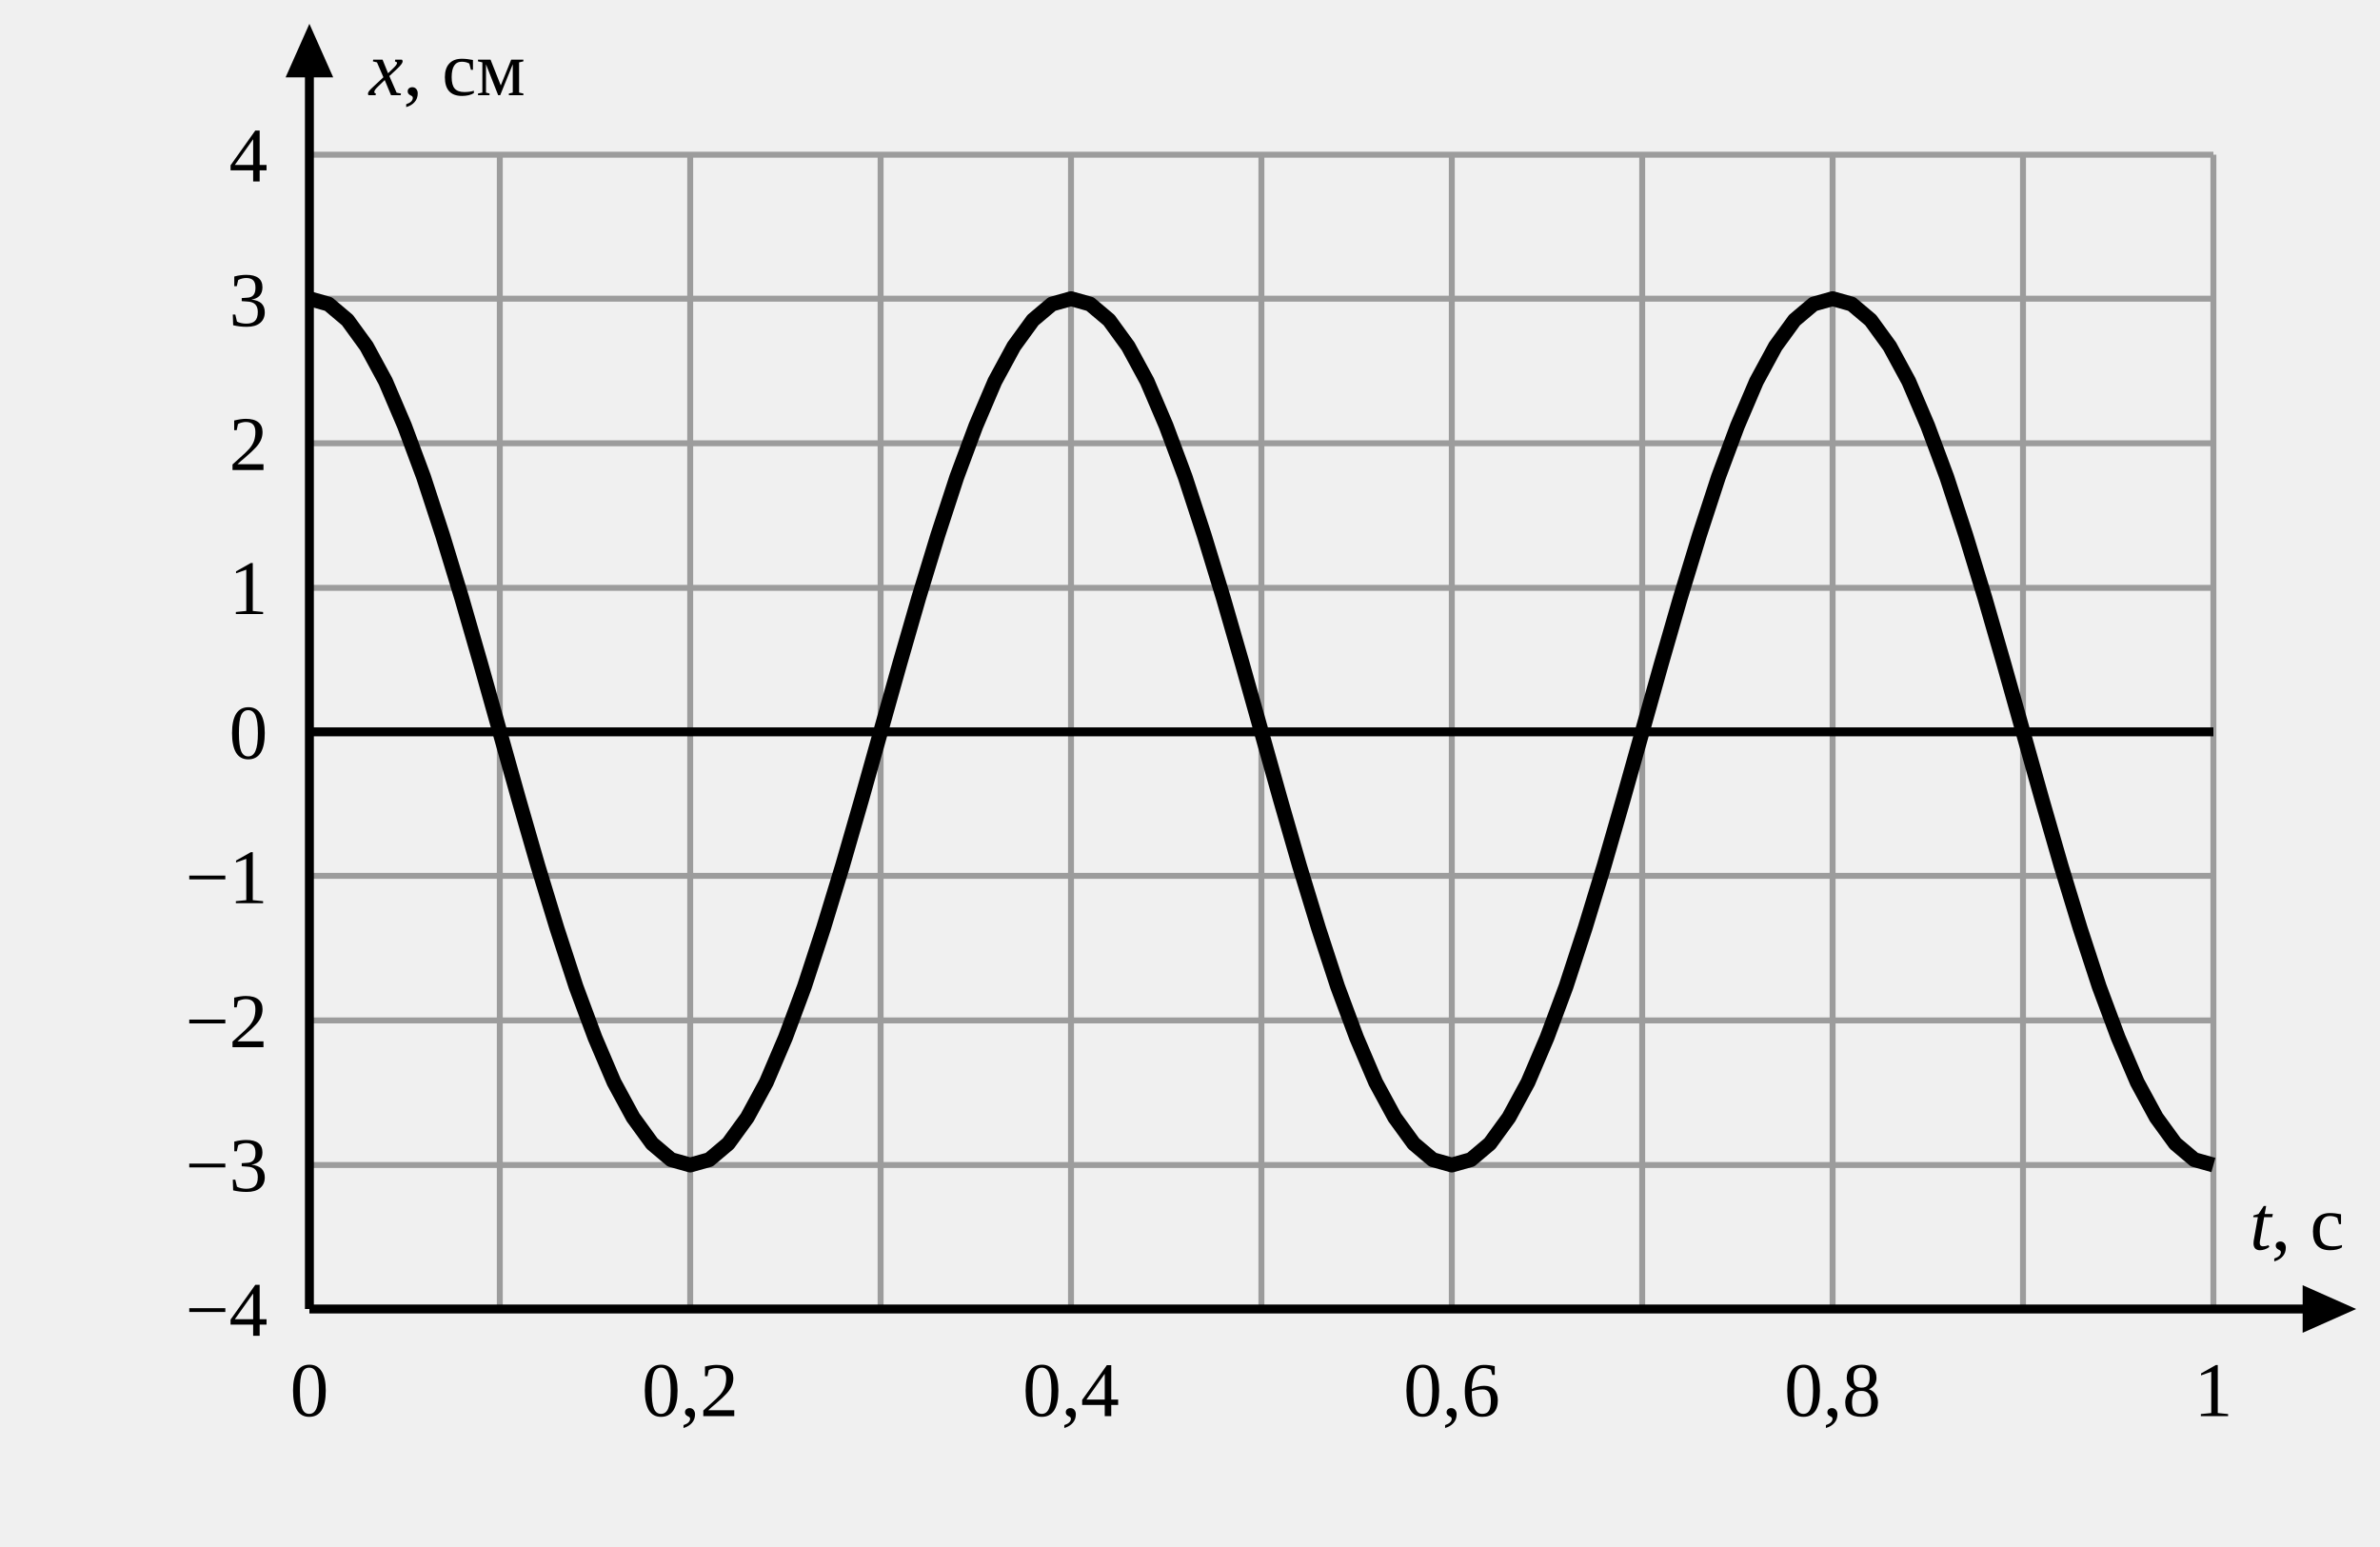
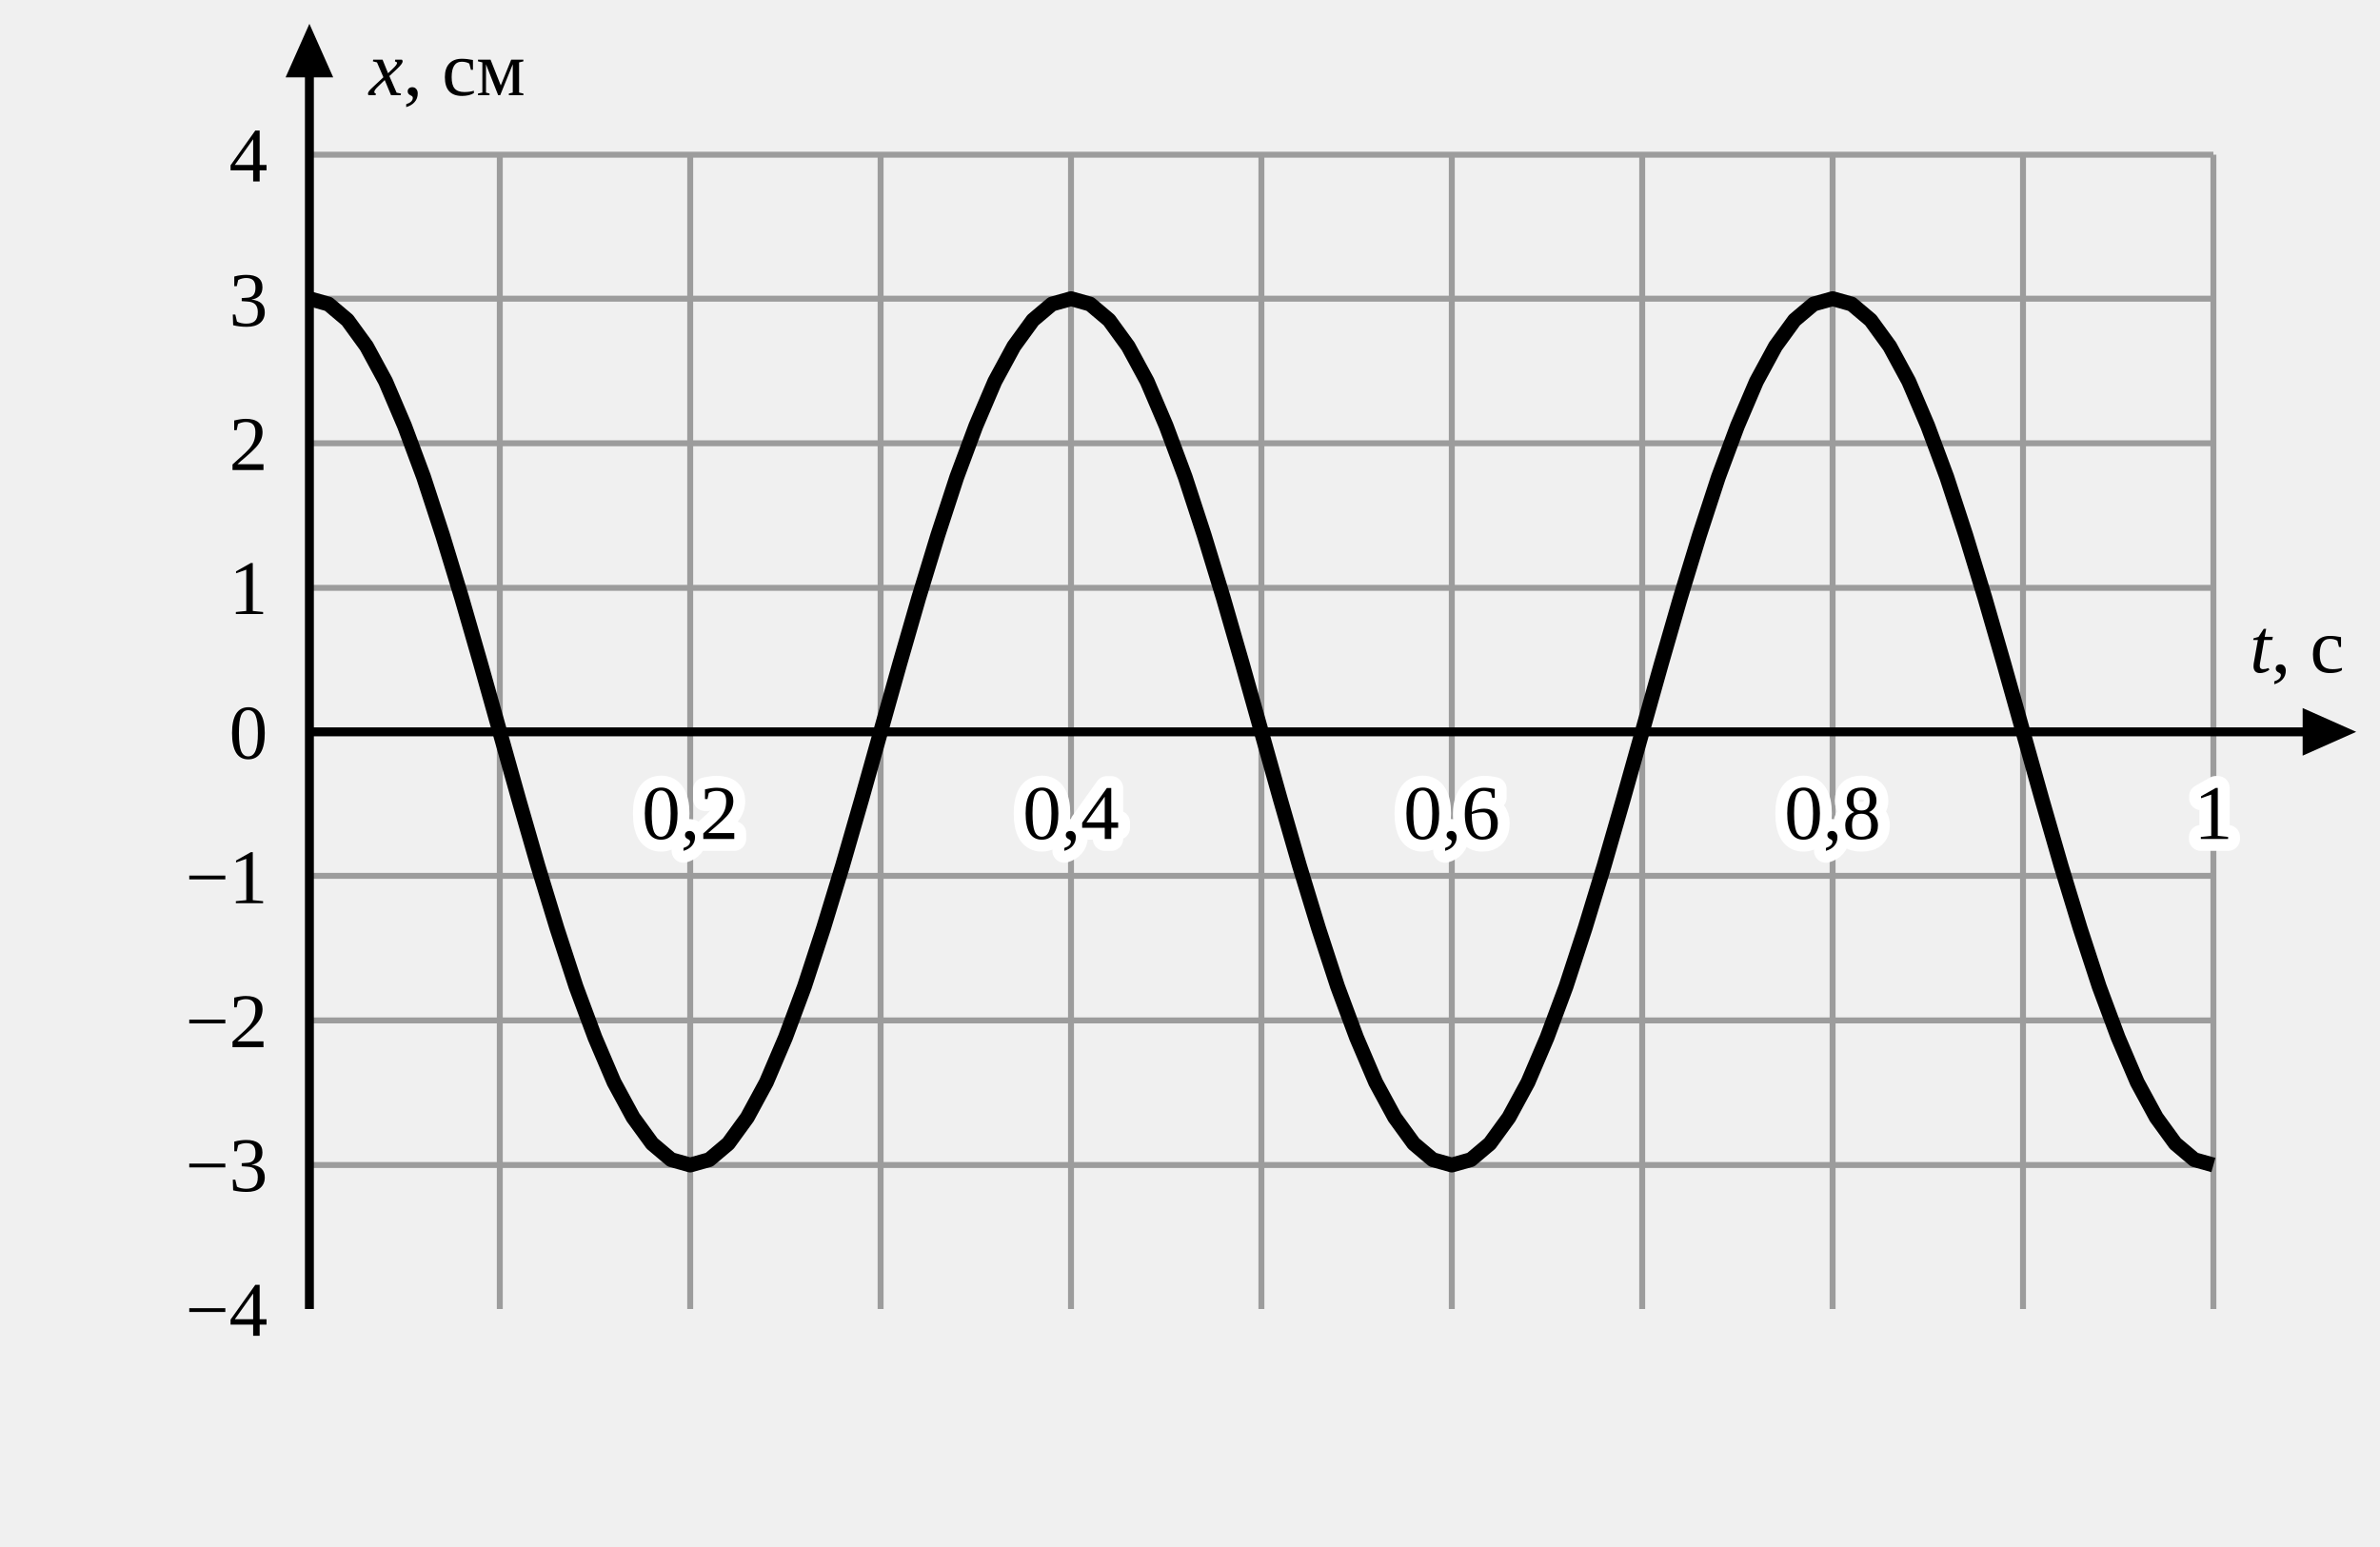
<svg xmlns="http://www.w3.org/2000/svg" viewBox="0 0 400 260" width="400" height="260" class="fig-svg" font-size="13" fill="none" stroke="currentColor">
  <path class="fig-grid" stroke-width="1" opacity="0.35" d="M84 26V220 M116 26V220 M148 26V220 M180 26V220 M212 26V220 M244 26V220 M276 26V220 M308 26V220 M340 26V220 M372 26V220 M52 195.8H372 M52 171.5H372 M52 147.2H372 M52 123H372 M52 98.8H372 M52 74.5H372 M52 50.2H372 M52 26H372" />
-   <path class="fig-axis" stroke-width="1.5" d="M52 220H392M52 220V8" />
-   <path class="fig-axis" fill="currentColor" stroke="none" d="M396 220l-9 -4v8zM52 4l-4 9h8z" />
-   <path class="fig-axis" stroke-width="1.5" d="M52 123H372" />
+   <path class="fig-axis" stroke-width="1.5" d="M52 123H392M52 220V8" />
+   <path class="fig-axis" fill="currentColor" stroke="none" d="M396 123l-9 -4v8zM52 4l-4 9h8z" />
  <g class="fig-text" fill="currentColor" stroke="none">
-     <text x="52" y="238" text-anchor="middle">0</text>
-     <text x="116" y="238" text-anchor="middle">0,2</text>
-     <text x="180" y="238" text-anchor="middle">0,4</text>
-     <text x="244" y="238" text-anchor="middle">0,6</text>
-     <text x="308" y="238" text-anchor="middle">0,8</text>
-     <text x="372" y="238" text-anchor="middle">1</text>
    <text x="45" y="224.5" text-anchor="end">−4</text>
    <text x="45" y="200.2" text-anchor="end">−3</text>
    <text x="45" y="176" text-anchor="end">−2</text>
    <text x="45" y="151.8" text-anchor="end">−1</text>
    <text x="45" y="127.5" text-anchor="end">0</text>
    <text x="45" y="103.2" text-anchor="end">1</text>
    <text x="45" y="79" text-anchor="end">2</text>
    <text x="45" y="54.8" text-anchor="end">3</text>
    <text x="45" y="30.5" text-anchor="end">4</text>
-     <text x="394" y="210" text-anchor="end">
+     <text x="394" y="113" text-anchor="end">
      <tspan font-style="italic">t</tspan>, с</text>
    <text x="62" y="16">
      <tspan font-style="italic">x</tspan>, см</text>
  </g>
  <polyline class="fig-line" stroke-width="2.5" stroke-linejoin="round" points="52,50.2 55.2,51.1 58.4,53.8 61.6,58.2 64.8,64.1 68,71.6 71.2,80.2 74.4,90 77.6,100.5 80.8,111.6 84,123 87.2,134.4 90.4,145.5 93.6,156 96.8,165.8 100,174.4 103.2,181.9 106.4,187.8 109.6,192.2 112.8,194.9 116,195.8 119.2,194.9 122.4,192.2 125.6,187.8 128.8,181.9 132,174.4 135.2,165.8 138.4,156 141.6,145.5 144.8,134.4 148,123 151.2,111.6 154.4,100.5 157.6,90 160.8,80.2 164,71.6 167.2,64.1 170.4,58.2 173.6,53.8 176.8,51.1 180,50.2 183.2,51.1 186.4,53.8 189.6,58.2 192.8,64.1 196,71.6 199.2,80.2 202.4,90 205.6,100.5 208.8,111.6 212,123 215.2,134.4 218.4,145.5 221.6,156 224.8,165.8 228,174.4 231.2,181.9 234.4,187.8 237.6,192.2 240.8,194.9 244,195.8 247.2,194.9 250.4,192.2 253.6,187.8 256.8,181.9 260,174.4 263.2,165.8 266.4,156 269.6,145.5 272.8,134.4 276,123 279.2,111.6 282.4,100.5 285.6,90 288.8,80.2 292,71.6 295.2,64.1 298.4,58.2 301.6,53.8 304.8,51.1 308,50.2 311.2,51.1 314.4,53.8 317.6,58.2 320.8,64.1 324,71.6 327.2,80.2 330.4,90 333.6,100.5 336.8,111.6 340,123 343.2,134.4 346.4,145.5 349.6,156 352.8,165.8 356,174.4 359.2,181.9 362.4,187.8 365.6,192.2 368.8,194.9 372,195.8" />
+   <g class="fig-text fig-halo" fill="currentColor" stroke="white" stroke-width="4" stroke-linejoin="round" paint-order="stroke">
+     <text x="116" y="141" text-anchor="middle">0,2</text>
+     <text x="180" y="141" text-anchor="middle">0,4</text>
+     <text x="244" y="141" text-anchor="middle">0,6</text>
+     <text x="308" y="141" text-anchor="middle">0,8</text>
+     <text x="372" y="141" text-anchor="middle">1</text>
+   </g>
</svg>
